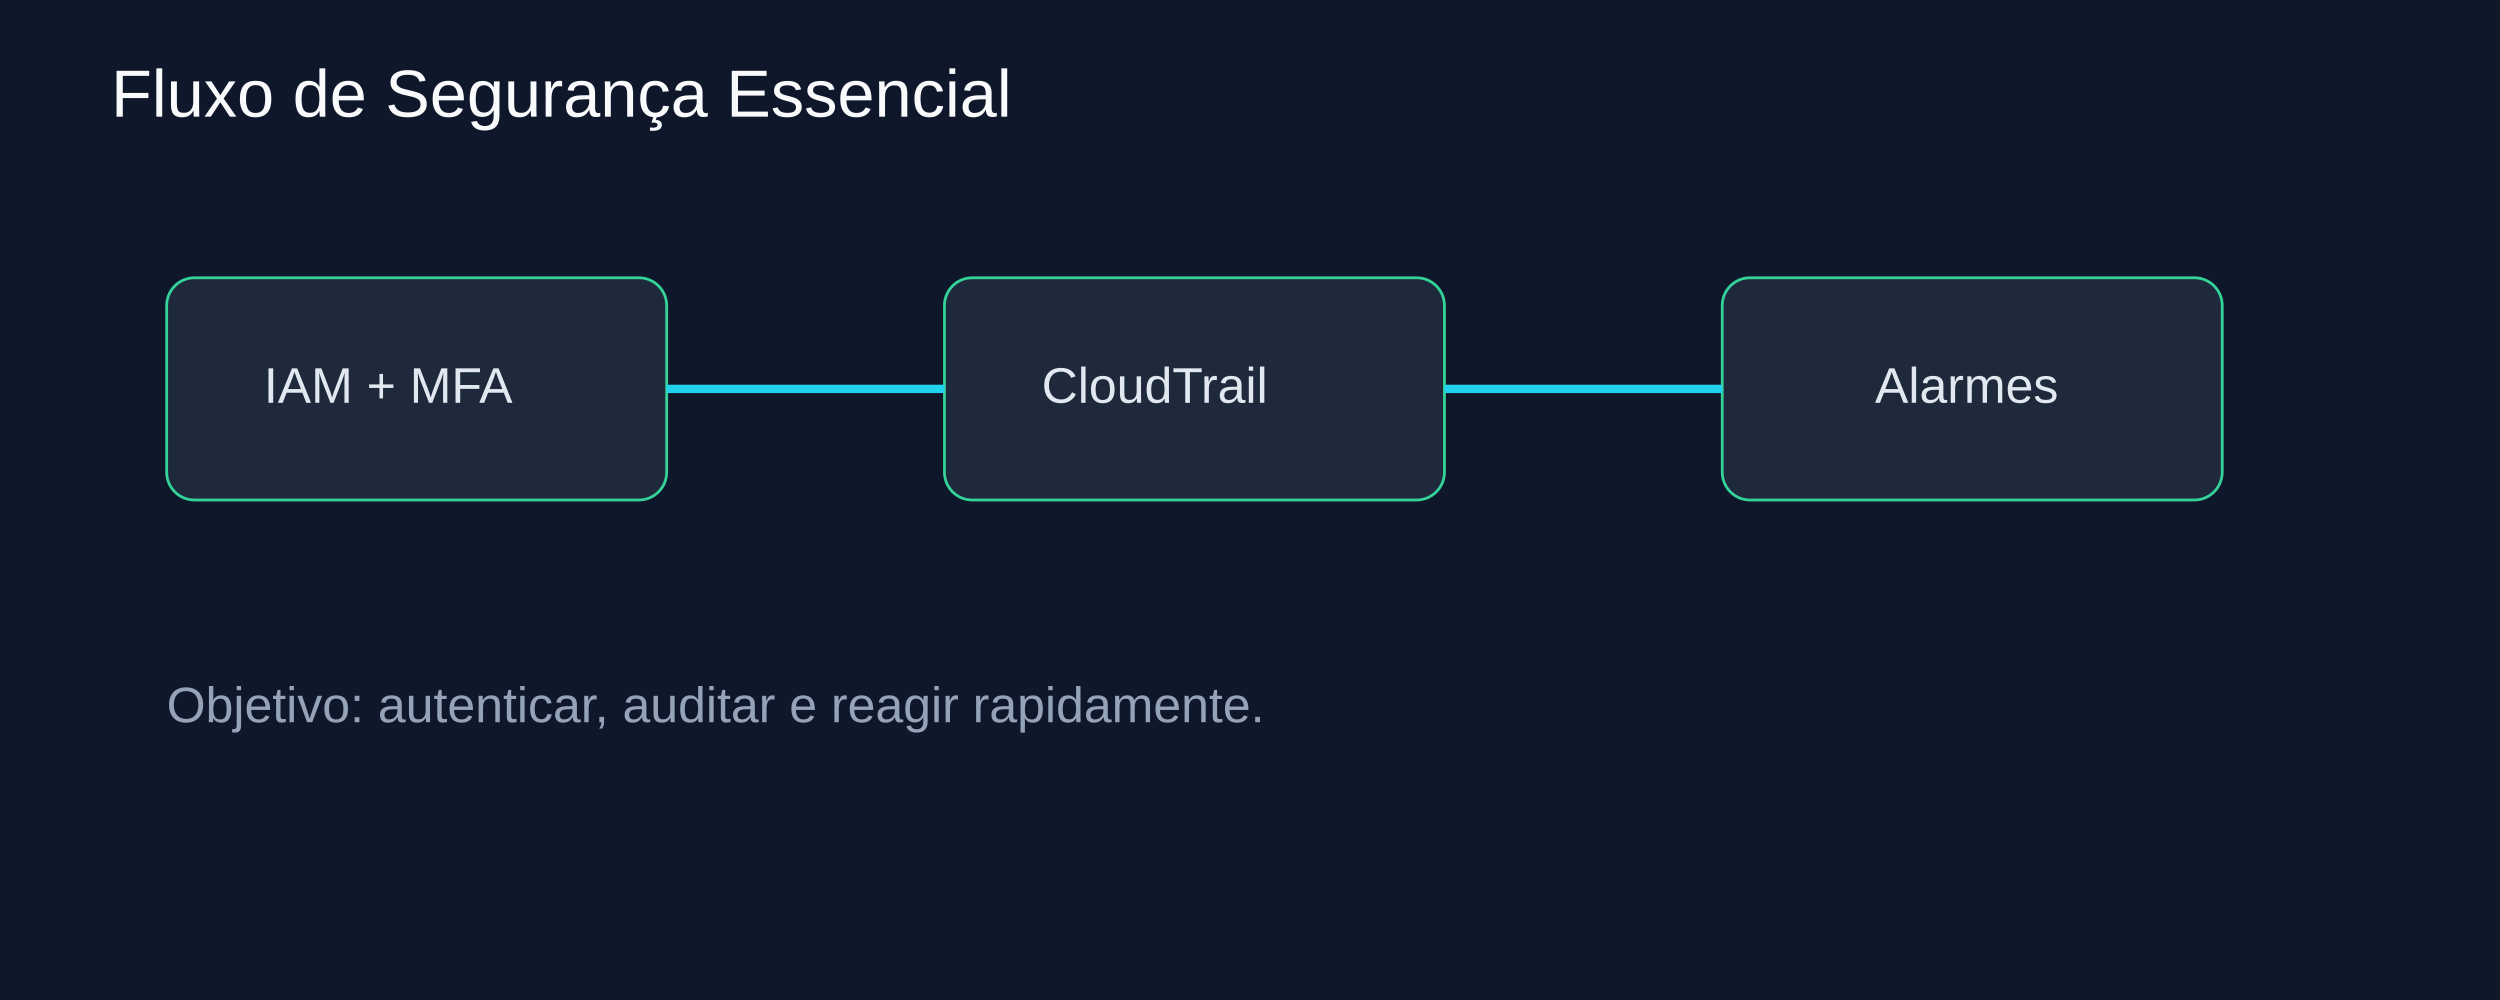
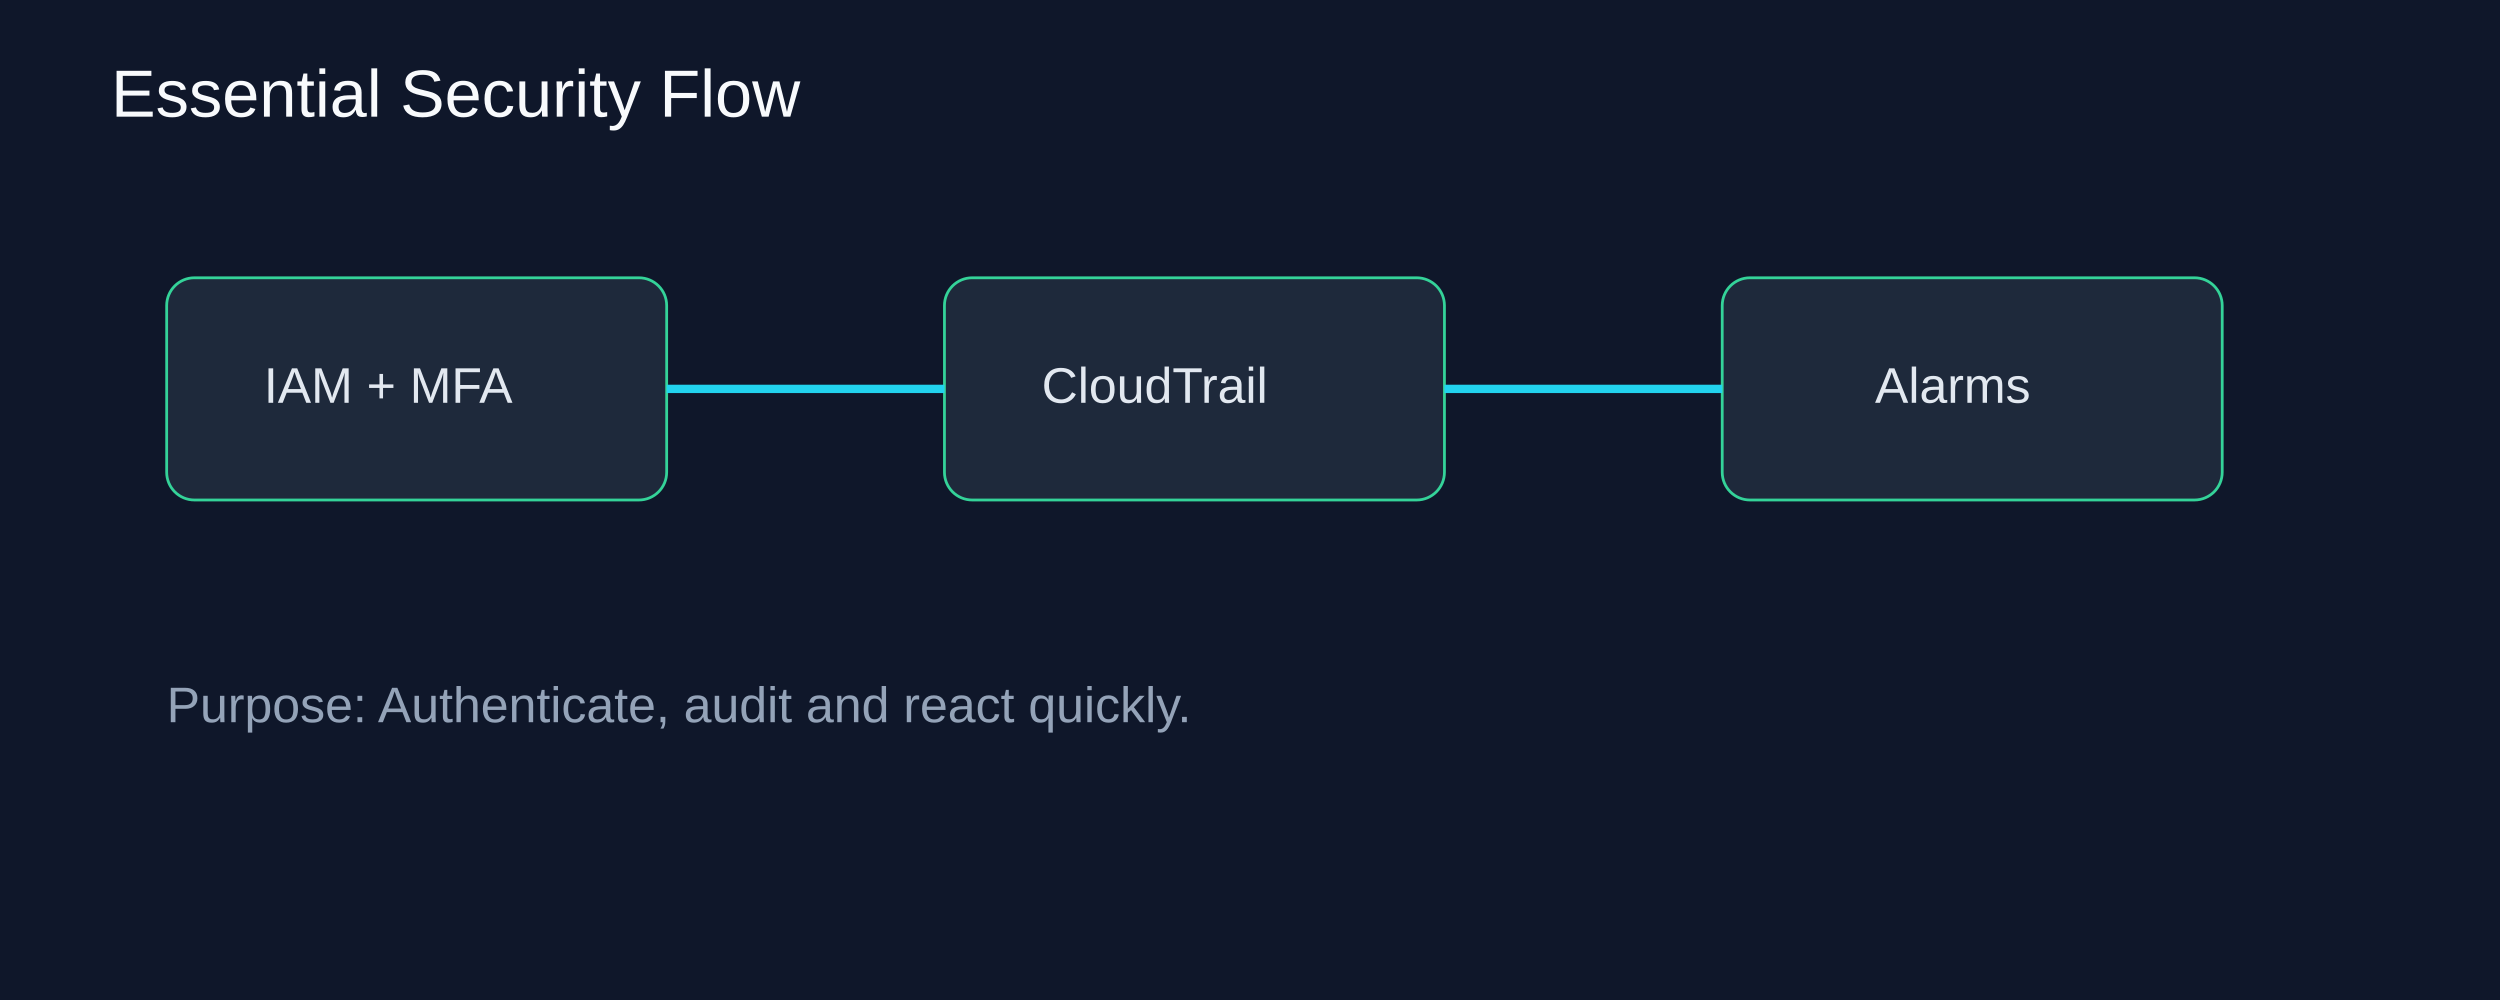
<svg xmlns="http://www.w3.org/2000/svg" width="900" height="360" viewBox="0 0 900 360">
  <rect width="900" height="360" fill="#0f172a" />
-   <text x="40" y="42" fill="#f8fafc" font-family="Arial" font-size="24">Fluxo de Segurança Essencial</text>
+   <text x="40" y="42" fill="#f8fafc" font-family="Arial" font-size="24">Essential Security Flow</text>
  <rect x="60" y="100" width="180" height="80" rx="10" fill="#1e293b" stroke="#34d399" />
  <text x="95" y="145" fill="#e2e8f0" font-family="Arial" font-size="18">IAM + MFA</text>
  <rect x="340" y="100" width="180" height="80" rx="10" fill="#1e293b" stroke="#34d399" />
  <text x="375" y="145" fill="#e2e8f0" font-family="Arial" font-size="18">CloudTrail</text>
  <rect x="620" y="100" width="180" height="80" rx="10" fill="#1e293b" stroke="#34d399" />
-   <text x="675" y="145" fill="#e2e8f0" font-family="Arial" font-size="18">Alarmes</text>
+   <text x="675" y="145" fill="#e2e8f0" font-family="Arial" font-size="18">Alarms</text>
  <line x1="240" y1="140" x2="340" y2="140" stroke="#22d3ee" stroke-width="3" />
  <line x1="520" y1="140" x2="620" y2="140" stroke="#22d3ee" stroke-width="3" />
-   <text x="60" y="260" fill="#94a3b8" font-family="Arial" font-size="18">Objetivo: autenticar, auditar e reagir rapidamente.</text>
+   <text x="60" y="260" fill="#94a3b8" font-family="Arial" font-size="18">Purpose: Authenticate, audit and react quickly.</text>
</svg>
